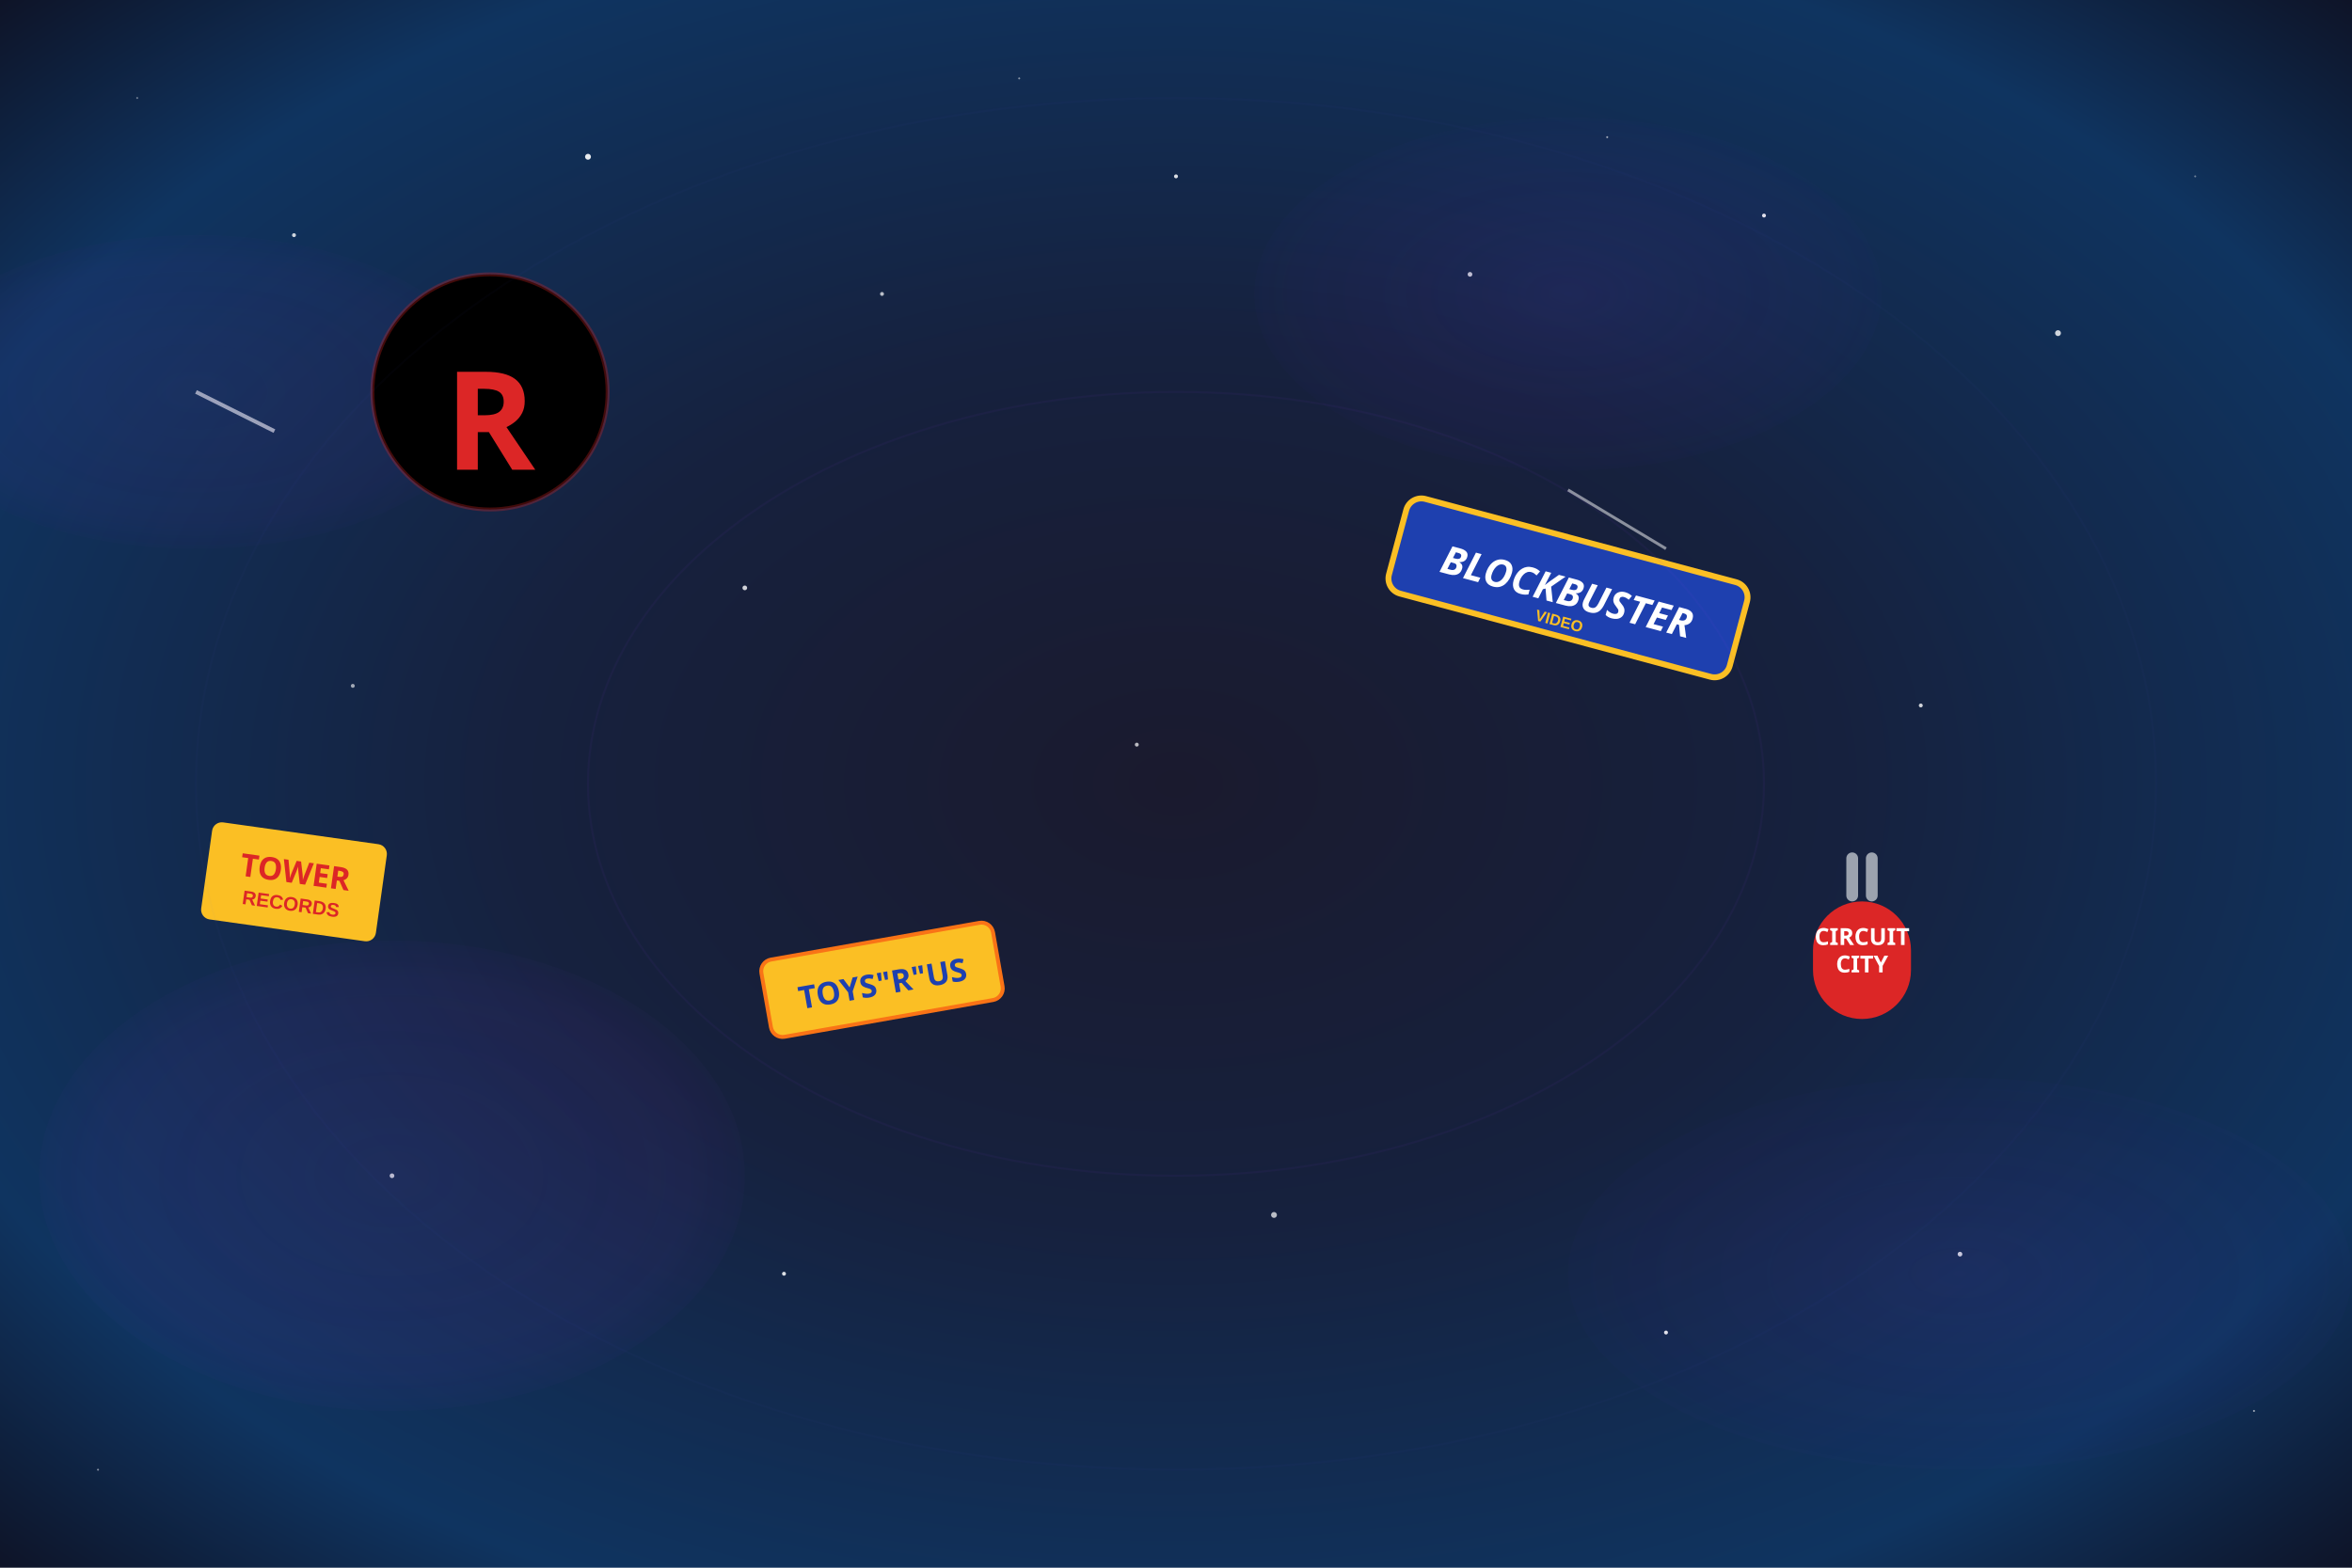
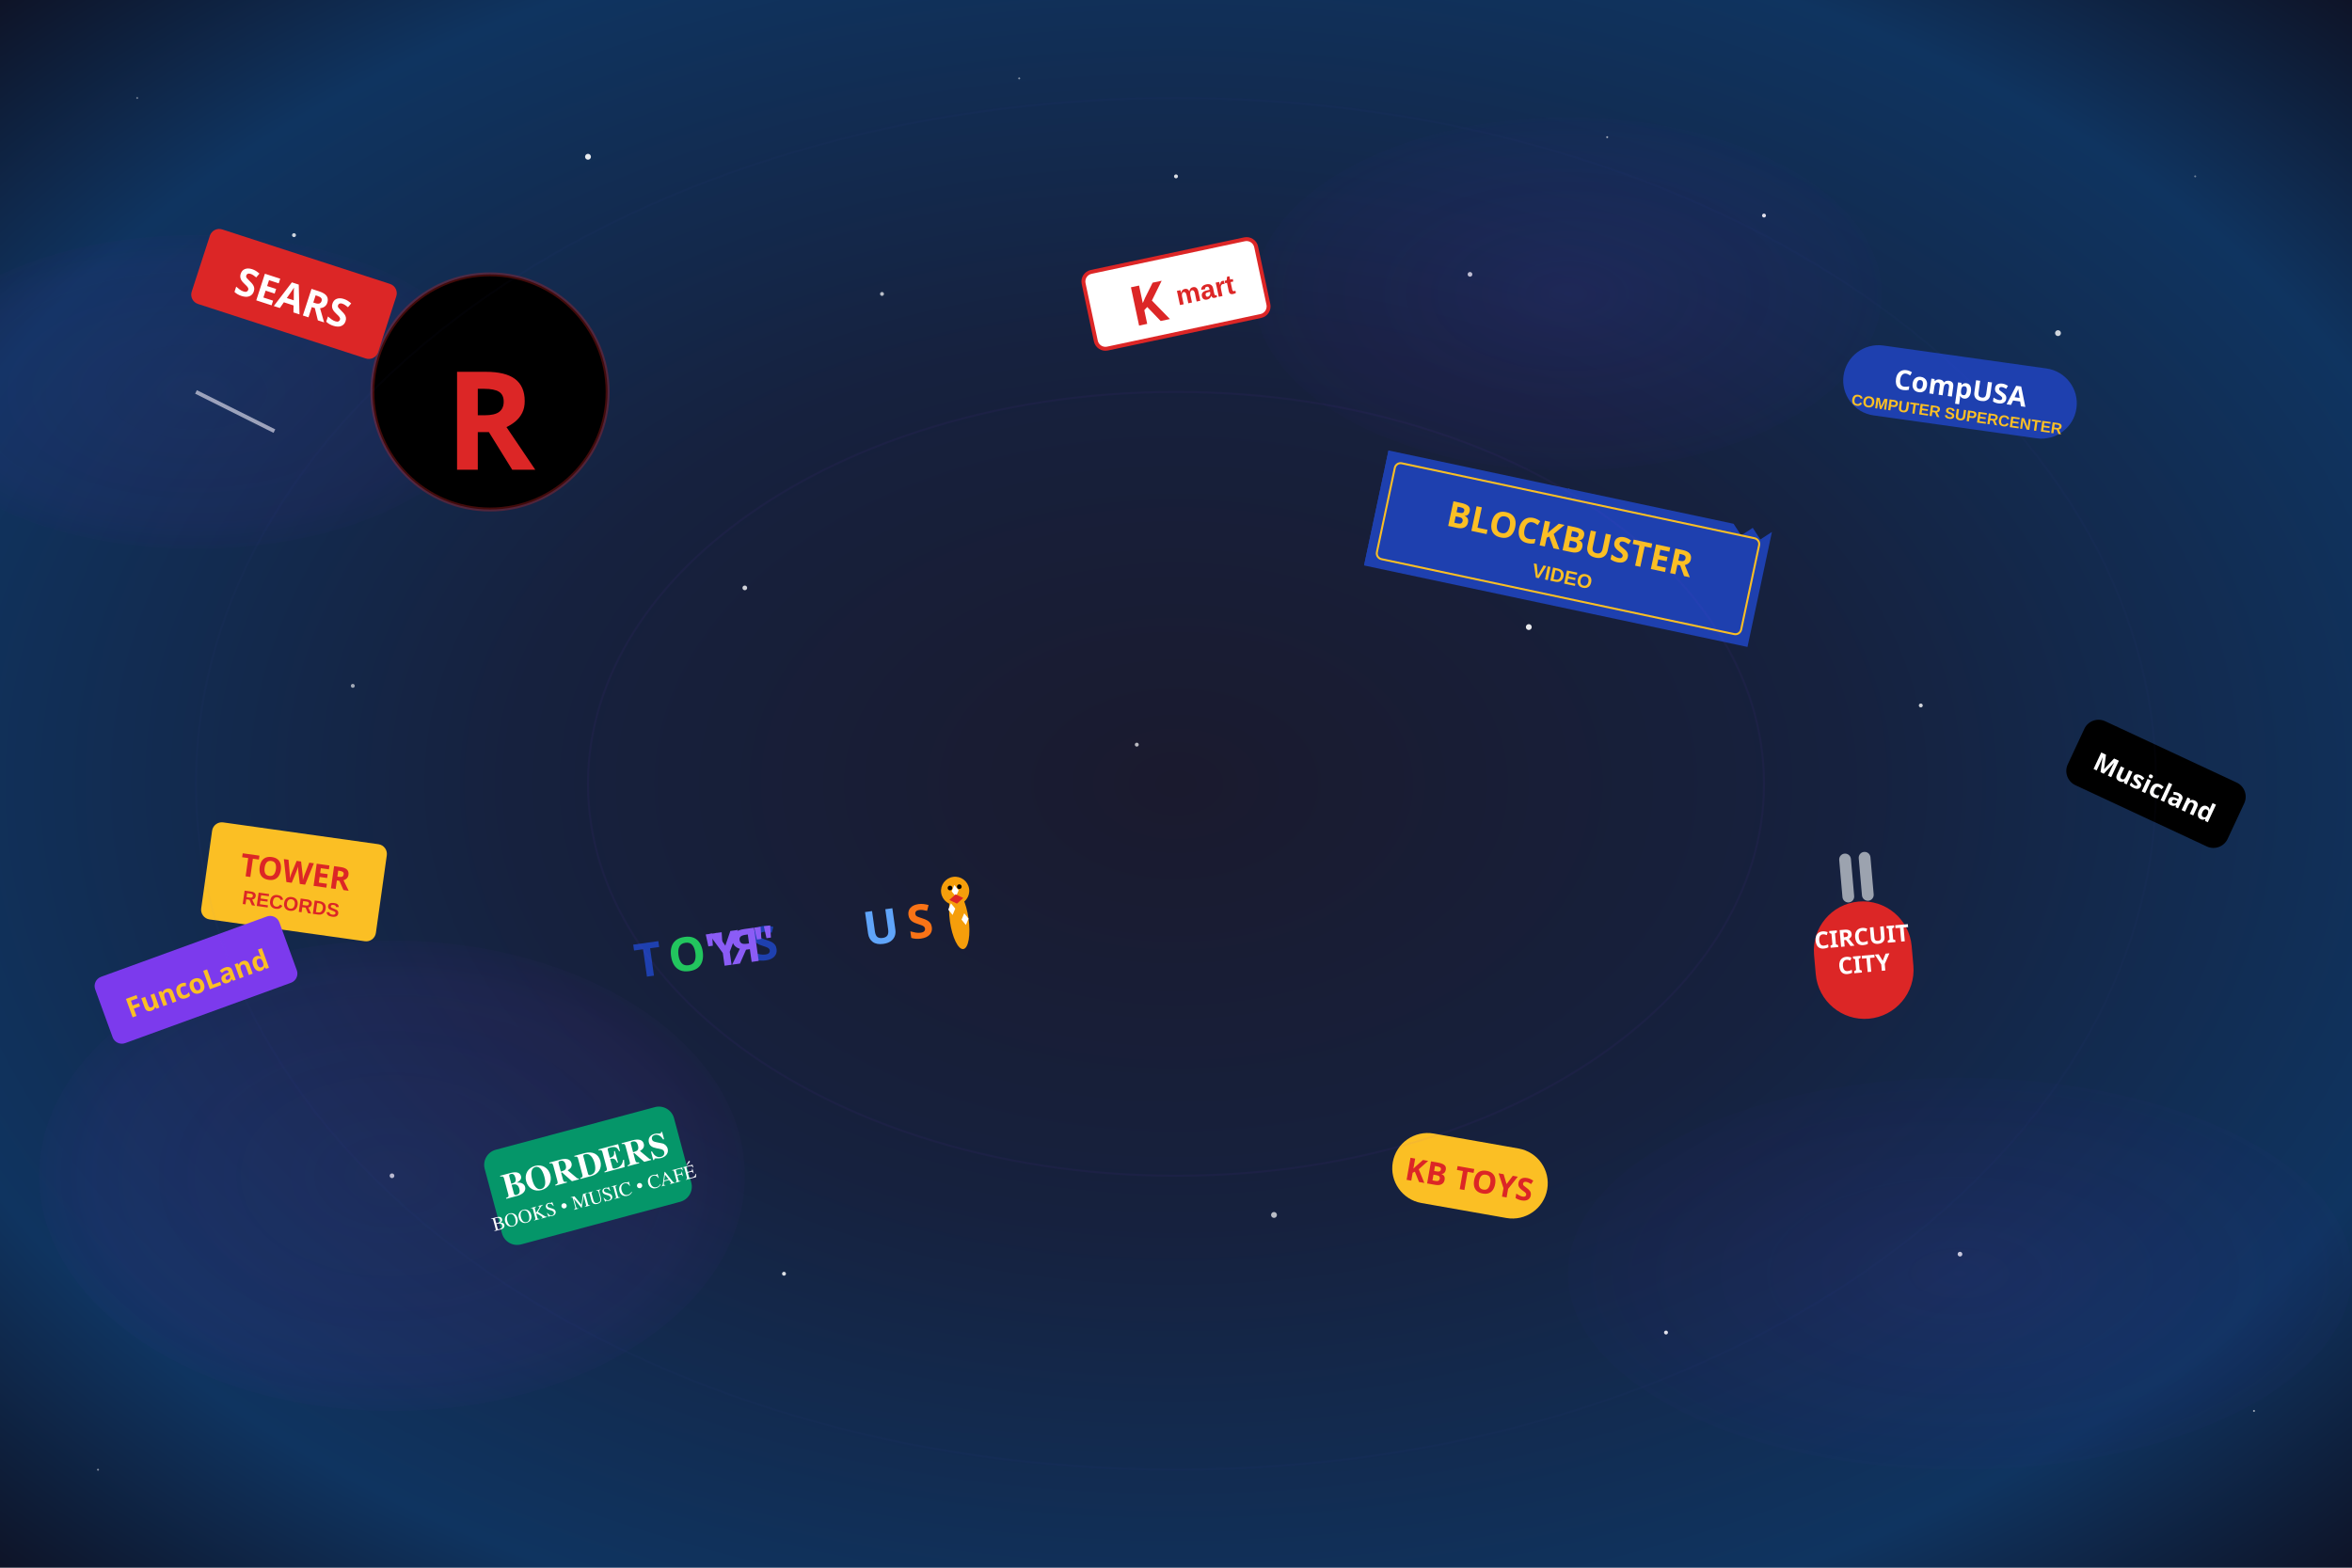
<svg xmlns="http://www.w3.org/2000/svg" width="1200" height="800" viewBox="0 0 1200 800">
  <defs>
    <radialGradient id="spaceGradient" cx="50%" cy="50%" r="70%">
      <stop offset="0%" style="stop-color:#1a1a2e;stop-opacity:1" />
      <stop offset="40%" style="stop-color:#16213e;stop-opacity:1" />
      <stop offset="80%" style="stop-color:#0f3460;stop-opacity:1" />
      <stop offset="100%" style="stop-color:#0e1428;stop-opacity:1" />
    </radialGradient>
    <radialGradient id="cloudGradient1" cx="50%" cy="50%" r="60%">
      <stop offset="0%" style="stop-color:#6b46c1;stop-opacity:0.3" />
      <stop offset="70%" style="stop-color:#9333ea;stop-opacity:0.15" />
      <stop offset="100%" style="stop-color:#1e1b4b;stop-opacity:0.05" />
    </radialGradient>
    <radialGradient id="cloudGradient2" cx="50%" cy="50%" r="60%">
      <stop offset="0%" style="stop-color:#7c3aed;stop-opacity:0.25" />
      <stop offset="70%" style="stop-color:#5b21b6;stop-opacity:0.12" />
      <stop offset="100%" style="stop-color:#312e81;stop-opacity:0.03" />
    </radialGradient>
+     <linearGradient id="blockbusterGradient" x1="0%" y1="0%" x2="100%" y2="0%">
+       <stop offset="0%" style="stop-color:#1e40af;stop-opacity:1" />
+       <stop offset="100%" style="stop-color:#3b82f6;stop-opacity:1" />
+     </linearGradient>
+     <linearGradient id="toysGradient" x1="0%" y1="0%" x2="100%" y2="0%">
+       <stop offset="0%" style="stop-color:#f59e0b;stop-opacity:1" />
+       <stop offset="50%" style="stop-color:#fbbf24;stop-opacity:1" />
+       <stop offset="100%" style="stop-color:#f97316;stop-opacity:1" />
+     </linearGradient>
  </defs>
  <rect width="1200" height="800" fill="url(#spaceGradient)" />
  <circle cx="150" cy="120" r="1" fill="white" opacity="0.8" />
  <circle cx="300" cy="80" r="1.5" fill="white" opacity="0.9" />
  <circle cx="450" cy="150" r="1" fill="white" opacity="0.7" />
  <circle cx="600" cy="90" r="1" fill="white" opacity="0.85" />
  <circle cx="750" cy="140" r="1.2" fill="white" opacity="0.75" />
  <circle cx="900" cy="110" r="1" fill="white" opacity="0.9" />
  <circle cx="1050" cy="170" r="1.5" fill="white" opacity="0.8" />
  <circle cx="180" cy="350" r="1" fill="white" opacity="0.6" />
  <circle cx="380" cy="300" r="1.2" fill="white" opacity="0.8" />
  <circle cx="580" cy="380" r="1" fill="white" opacity="0.7" />
  <circle cx="780" cy="320" r="1.5" fill="white" opacity="0.9" />
  <circle cx="980" cy="360" r="1" fill="white" opacity="0.8" />
  <circle cx="200" cy="600" r="1.2" fill="white" opacity="0.75" />
  <circle cx="400" cy="650" r="1" fill="white" opacity="0.85" />
  <circle cx="650" cy="620" r="1.5" fill="white" opacity="0.7" />
  <circle cx="850" cy="680" r="1" fill="white" opacity="0.9" />
  <circle cx="1000" cy="640" r="1.2" fill="white" opacity="0.8" />
  <line x1="100" y1="200" x2="140" y2="220" stroke="white" stroke-width="2" opacity="0.6" />
  <line x1="800" y1="250" x2="850" y2="280" stroke="white" stroke-width="1.5" opacity="0.5" />
  <ellipse cx="200" cy="600" rx="180" ry="120" fill="url(#cloudGradient1)" opacity="0.4" />
  <ellipse cx="1000" cy="650" rx="200" ry="100" fill="url(#cloudGradient2)" opacity="0.35" />
  <ellipse cx="100" cy="200" rx="150" ry="80" fill="url(#cloudGradient1)" opacity="0.3" />
  <ellipse cx="800" cy="150" rx="160" ry="90" fill="url(#cloudGradient2)" opacity="0.4" />
  <g transform="translate(250, 200)">
    <circle cx="0" cy="0" r="60" fill="#000000" stroke="none" />
    <text x="0" y="15" font-family="Arial Black, sans-serif" font-size="70" font-weight="900" fill="#dc2626" text-anchor="middle" dominant-baseline="middle">R</text>
    <circle cx="0" cy="0" r="60" fill="none" stroke="rgba(220, 38, 38, 0.3)" stroke-width="2" />
  </g>
-   <g transform="translate(800, 300) rotate(15)">
-     <rect x="-90" y="-25" width="180" height="50" fill="#1e40af" rx="8" />
-     <rect x="-90" y="-25" width="180" height="50" fill="none" stroke="#fbbf24" stroke-width="3" rx="8" />
-     <text x="0" y="2" font-family="Arial Black, sans-serif" font-size="20" font-weight="900" fill="white" text-anchor="middle" dominant-baseline="middle" style="font-style: italic;">BLOCKBUSTER</text>
-     <text x="0" y="18" font-family="Arial, sans-serif" font-size="8" font-weight="bold" fill="#fbbf24" text-anchor="middle" dominant-baseline="middle">VIDEO</text>
+   <g transform="translate(800, 280) rotate(12)">
+     <path d="M-100,-30 L80,-30 L85,-25 L90,-30 L95,-25 L100,-30 L100,30 L-100,30 Z" fill="#1e40af" />
+     <path d="M-100,-30 L-95,-25 L-100,-20 L-95,-15 L-100,-10 L-95,-5 L-100,0 L-95,5 L-100,10 L-95,15 L-100,20 L-95,25 L-100,30" fill="#1e40af" />
+     <text x="0" y="-5" font-family="Arial Black, sans-serif" font-size="18" font-weight="900" fill="#fbbf24" text-anchor="middle" dominant-baseline="middle">BLOCKBUSTER</text>
+     <text x="0" y="15" font-family="Arial, sans-serif" font-size="10" font-weight="bold" fill="#fbbf24" text-anchor="middle" dominant-baseline="middle">VIDEO</text>
+     <rect x="-95" y="-25" width="190" height="50" fill="none" stroke="#fbbf24" stroke-width="1" rx="3" />
  </g>
-   <g transform="translate(450, 500) rotate(-10)">
-     <rect x="-60" y="-20" width="120" height="40" fill="#fbbf24" rx="6" />
-     <rect x="-60" y="-20" width="120" height="40" fill="none" stroke="#f97316" stroke-width="2" rx="6" />
-     <text x="0" y="2" font-family="Arial Black, sans-serif" font-size="16" font-weight="900" fill="#1e40af" text-anchor="middle" dominant-baseline="middle">TOYS"R"US</text>
+   <g transform="translate(400, 480) rotate(-8)">
+     <text x="-70" y="0" font-family="Arial Black, sans-serif" font-size="24" font-weight="900" fill="#1e40af" text-anchor="middle" dominant-baseline="middle">T</text>
+     <text x="-50" y="0" font-family="Arial Black, sans-serif" font-size="24" font-weight="900" fill="#22c55e" text-anchor="middle" dominant-baseline="middle">O</text>
+     <text x="-30" y="0" font-family="Arial Black, sans-serif" font-size="24" font-weight="900" fill="#8b5cf6" text-anchor="middle" dominant-baseline="middle">Y</text>
+     <text x="-10" y="0" font-family="Arial Black, sans-serif" font-size="24" font-weight="900" fill="#1e40af" text-anchor="middle" dominant-baseline="middle">S</text>
+     <text x="10" y="0" font-family="Arial Black, sans-serif" font-size="24" font-weight="900" fill="#8b5cf6" text-anchor="middle" dominant-baseline="middle" transform="scale(-1,1)">"</text>
+     <text x="20" y="0" font-family="Arial Black, sans-serif" font-size="24" font-weight="900" fill="#8b5cf6" text-anchor="middle" dominant-baseline="middle" transform="scale(-1,1)">R</text>
+     <text x="35" y="0" font-family="Arial Black, sans-serif" font-size="24" font-weight="900" fill="#8b5cf6" text-anchor="middle" dominant-baseline="middle" transform="scale(-1,1)">"</text>
+     <text x="50" y="0" font-family="Arial Black, sans-serif" font-size="24" font-weight="900" fill="#60a5fa" text-anchor="middle" dominant-baseline="middle">U</text>
+     <text x="70" y="0" font-family="Arial Black, sans-serif" font-size="24" font-weight="900" fill="#f97316" text-anchor="middle" dominant-baseline="middle">S</text>
+     <g transform="translate(90, -10) scale(0.6)">
+       <ellipse cx="0" cy="20" rx="8" ry="25" fill="#f59e0b" />
+       <circle cx="0" cy="-5" r="12" fill="#f59e0b" />
+       <polygon points="0,-10 3,-5 0,0 -3,-5" fill="#ffffff" />
+       <polygon points="-5,5 -2,10 -5,15 -8,10" fill="#ffffff" />
+       <polygon points="5,15 8,20 5,25 2,20" fill="#ffffff" />
+       <circle cx="-4" cy="-8" r="2" fill="black" />
+       <circle cx="4" cy="-8" r="2" fill="black" />
+       <polygon points="-6,2 0,-2 6,2 0,6" fill="#dc2626" />
+     </g>
  </g>
  <g transform="translate(150, 450) rotate(8)">
    <rect x="-45" y="-25" width="90" height="50" fill="#fbbf24" rx="5" />
    <text x="0" y="-5" font-family="Arial Black, sans-serif" font-size="16" font-weight="900" fill="#dc2626" text-anchor="middle" dominant-baseline="middle">TOWER</text>
    <text x="0" y="12" font-family="Arial, sans-serif" font-size="10" font-weight="bold" fill="#dc2626" text-anchor="middle" dominant-baseline="middle">RECORDS</text>
  </g>
-   <g transform="translate(950, 480)">
+   <g transform="translate(950, 480) rotate(-5)">
    <rect x="-8" y="-45" width="6" height="25" fill="#9ca3af" rx="3" />
    <rect x="2" y="-45" width="6" height="25" fill="#9ca3af" rx="3" />
    <rect x="-25" y="-20" width="50" height="60" fill="#dc2626" rx="25" ry="25" />
    <text x="0" y="-2" font-family="Arial Black, sans-serif" font-size="12" font-weight="900" fill="white" text-anchor="middle" dominant-baseline="middle">CIRCUIT</text>
    <text x="0" y="12" font-family="Arial Black, sans-serif" font-size="12" font-weight="900" fill="white" text-anchor="middle" dominant-baseline="middle">CITY</text>
+   </g>
+   <g transform="translate(150, 150) rotate(18)">
+     <rect x="-50" y="-20" width="100" height="40" fill="#dc2626" rx="5" />
+     <text x="0" y="2" font-family="Arial Black, sans-serif" font-size="20" font-weight="900" fill="white" text-anchor="middle" dominant-baseline="middle">SEARS</text>
+   </g>
+   <g transform="translate(600, 150) rotate(-12)">
+     <rect x="-45" y="-20" width="90" height="40" fill="white" rx="5" />
+     <rect x="-45" y="-20" width="90" height="40" fill="none" stroke="#dc2626" stroke-width="2" rx="5" />
+     <text x="-15" y="2" font-family="Arial Black, sans-serif" font-size="28" font-weight="900" fill="#dc2626" text-anchor="middle" dominant-baseline="middle">K</text>
+     <text x="15" y="2" font-family="Arial, sans-serif" font-size="14" font-weight="bold" fill="#dc2626" text-anchor="middle" dominant-baseline="middle">mart</text>
+   </g>
+   <g transform="translate(1000, 200) rotate(8)">
+     <rect x="-60" y="-18" width="120" height="36" fill="#1e40af" rx="18" />
+     <text x="0" y="-2" font-family="Arial Black, sans-serif" font-size="14" font-weight="900" fill="white" text-anchor="middle" dominant-baseline="middle">CompUSA</text>
+     <text x="0" y="12" font-family="Arial, sans-serif" font-size="8" font-weight="bold" fill="#fbbf24" text-anchor="middle" dominant-baseline="middle">COMPUTER SUPERCENTER</text>
+   </g>
+   <g transform="translate(300, 600) rotate(-15)">
+     <rect x="-50" y="-25" width="100" height="50" fill="#059669" rx="8" />
+     <text x="0" y="-5" font-family="Times, serif" font-size="18" font-weight="bold" fill="white" text-anchor="middle" dominant-baseline="middle">BORDERS</text>
+     <text x="0" y="12" font-family="Times, serif" font-size="10" font-weight="normal" fill="white" text-anchor="middle" dominant-baseline="middle">BOOKS • MUSIC • CAFÉ</text>
+   </g>
+   <g transform="translate(750, 600) rotate(10)">
+     <rect x="-40" y="-18" width="80" height="36" fill="#fbbf24" rx="18" />
+     <text x="0" y="2" font-family="Arial Black, sans-serif" font-size="16" font-weight="900" fill="#dc2626" text-anchor="middle" dominant-baseline="middle">KB TOYS</text>
+   </g>
+   <g transform="translate(100, 500) rotate(-20)">
+     <rect x="-50" y="-18" width="100" height="36" fill="#7c3aed" rx="5" />
+     <text x="0" y="2" font-family="Arial Black, sans-serif" font-size="14" font-weight="900" fill="#fbbf24" text-anchor="middle" dominant-baseline="middle">FuncoLand</text>
+   </g>
+   <g transform="translate(1100, 400) rotate(25)">
+     <rect x="-45" y="-18" width="90" height="36" fill="#000000" rx="8" />
+     <text x="0" y="2" font-family="Arial Black, sans-serif" font-size="13" font-weight="900" fill="white" text-anchor="middle" dominant-baseline="middle">Musicland</text>
  </g>
  <ellipse cx="600" cy="400" rx="300" ry="200" fill="none" stroke="rgba(147, 51, 234, 0.1)" stroke-width="1" opacity="0.5" />
  <ellipse cx="600" cy="400" rx="500" ry="350" fill="none" stroke="rgba(99, 102, 241, 0.08)" stroke-width="1" opacity="0.3" />
  <circle cx="70" cy="50" r="0.5" fill="white" opacity="0.4" />
  <circle cx="520" cy="40" r="0.5" fill="white" opacity="0.5" />
  <circle cx="820" cy="70" r="0.5" fill="white" opacity="0.6" />
  <circle cx="1120" cy="90" r="0.5" fill="white" opacity="0.4" />
  <circle cx="50" cy="750" r="0.5" fill="white" opacity="0.5" />
  <circle cx="1150" cy="720" r="0.5" fill="white" opacity="0.6" />
</svg>
